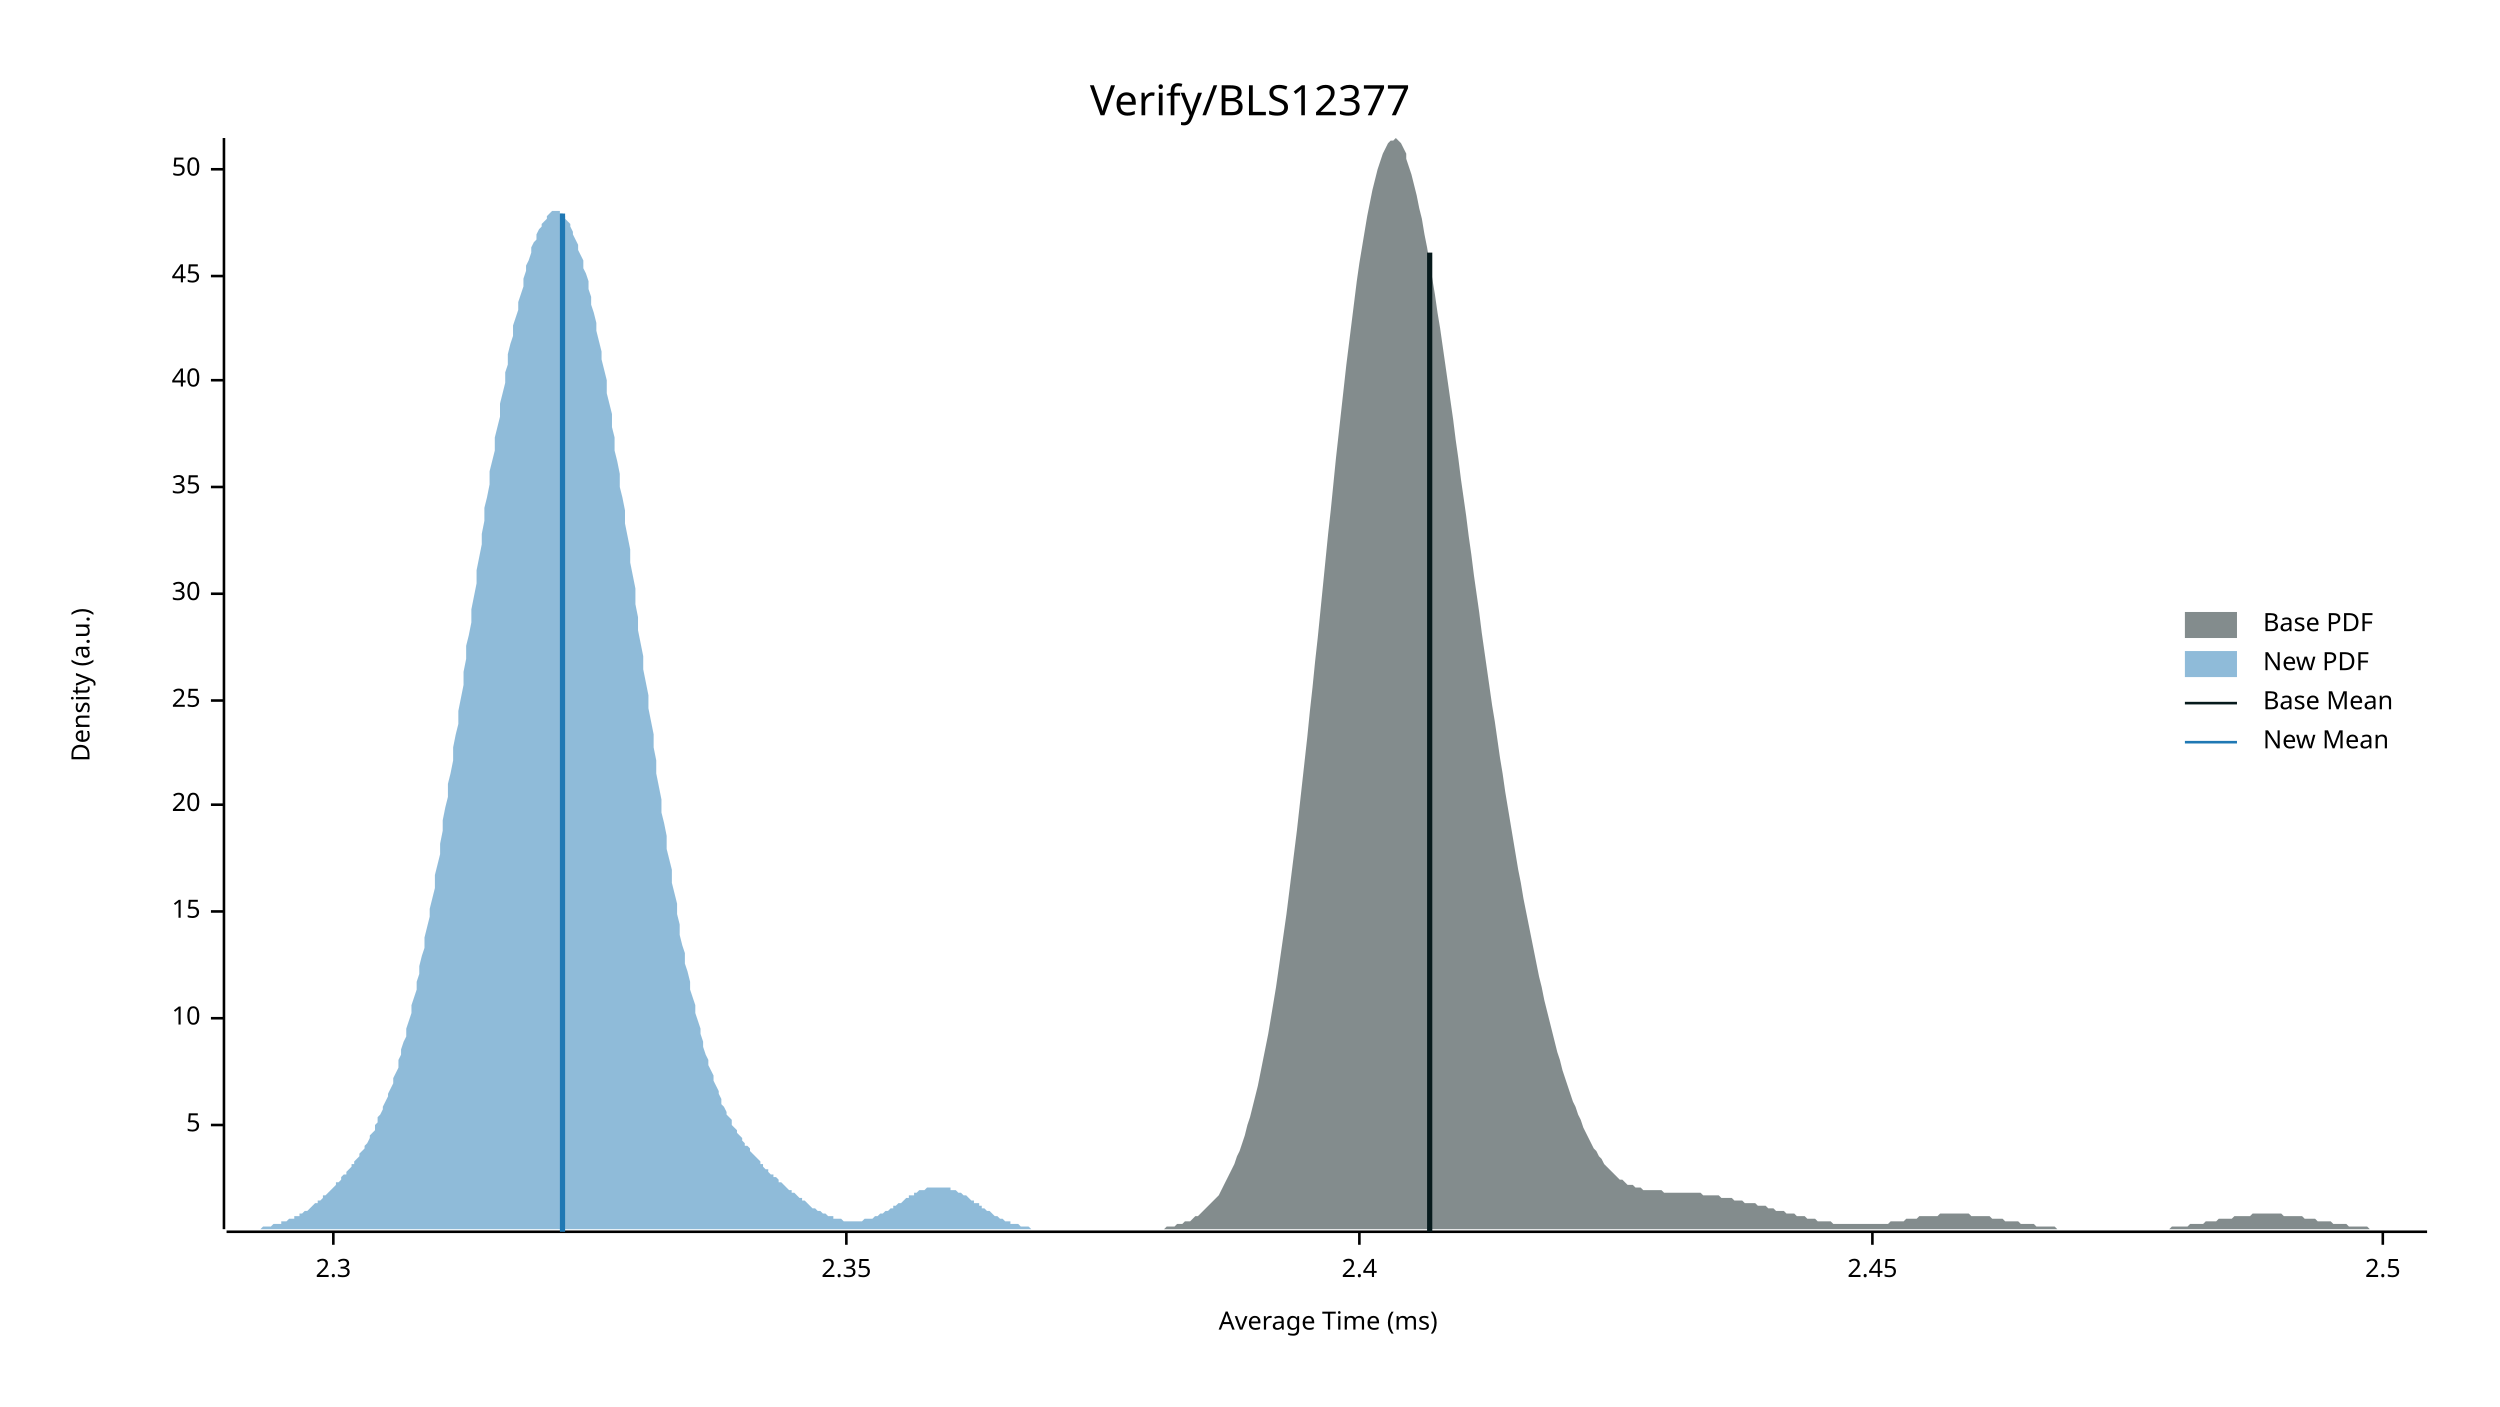
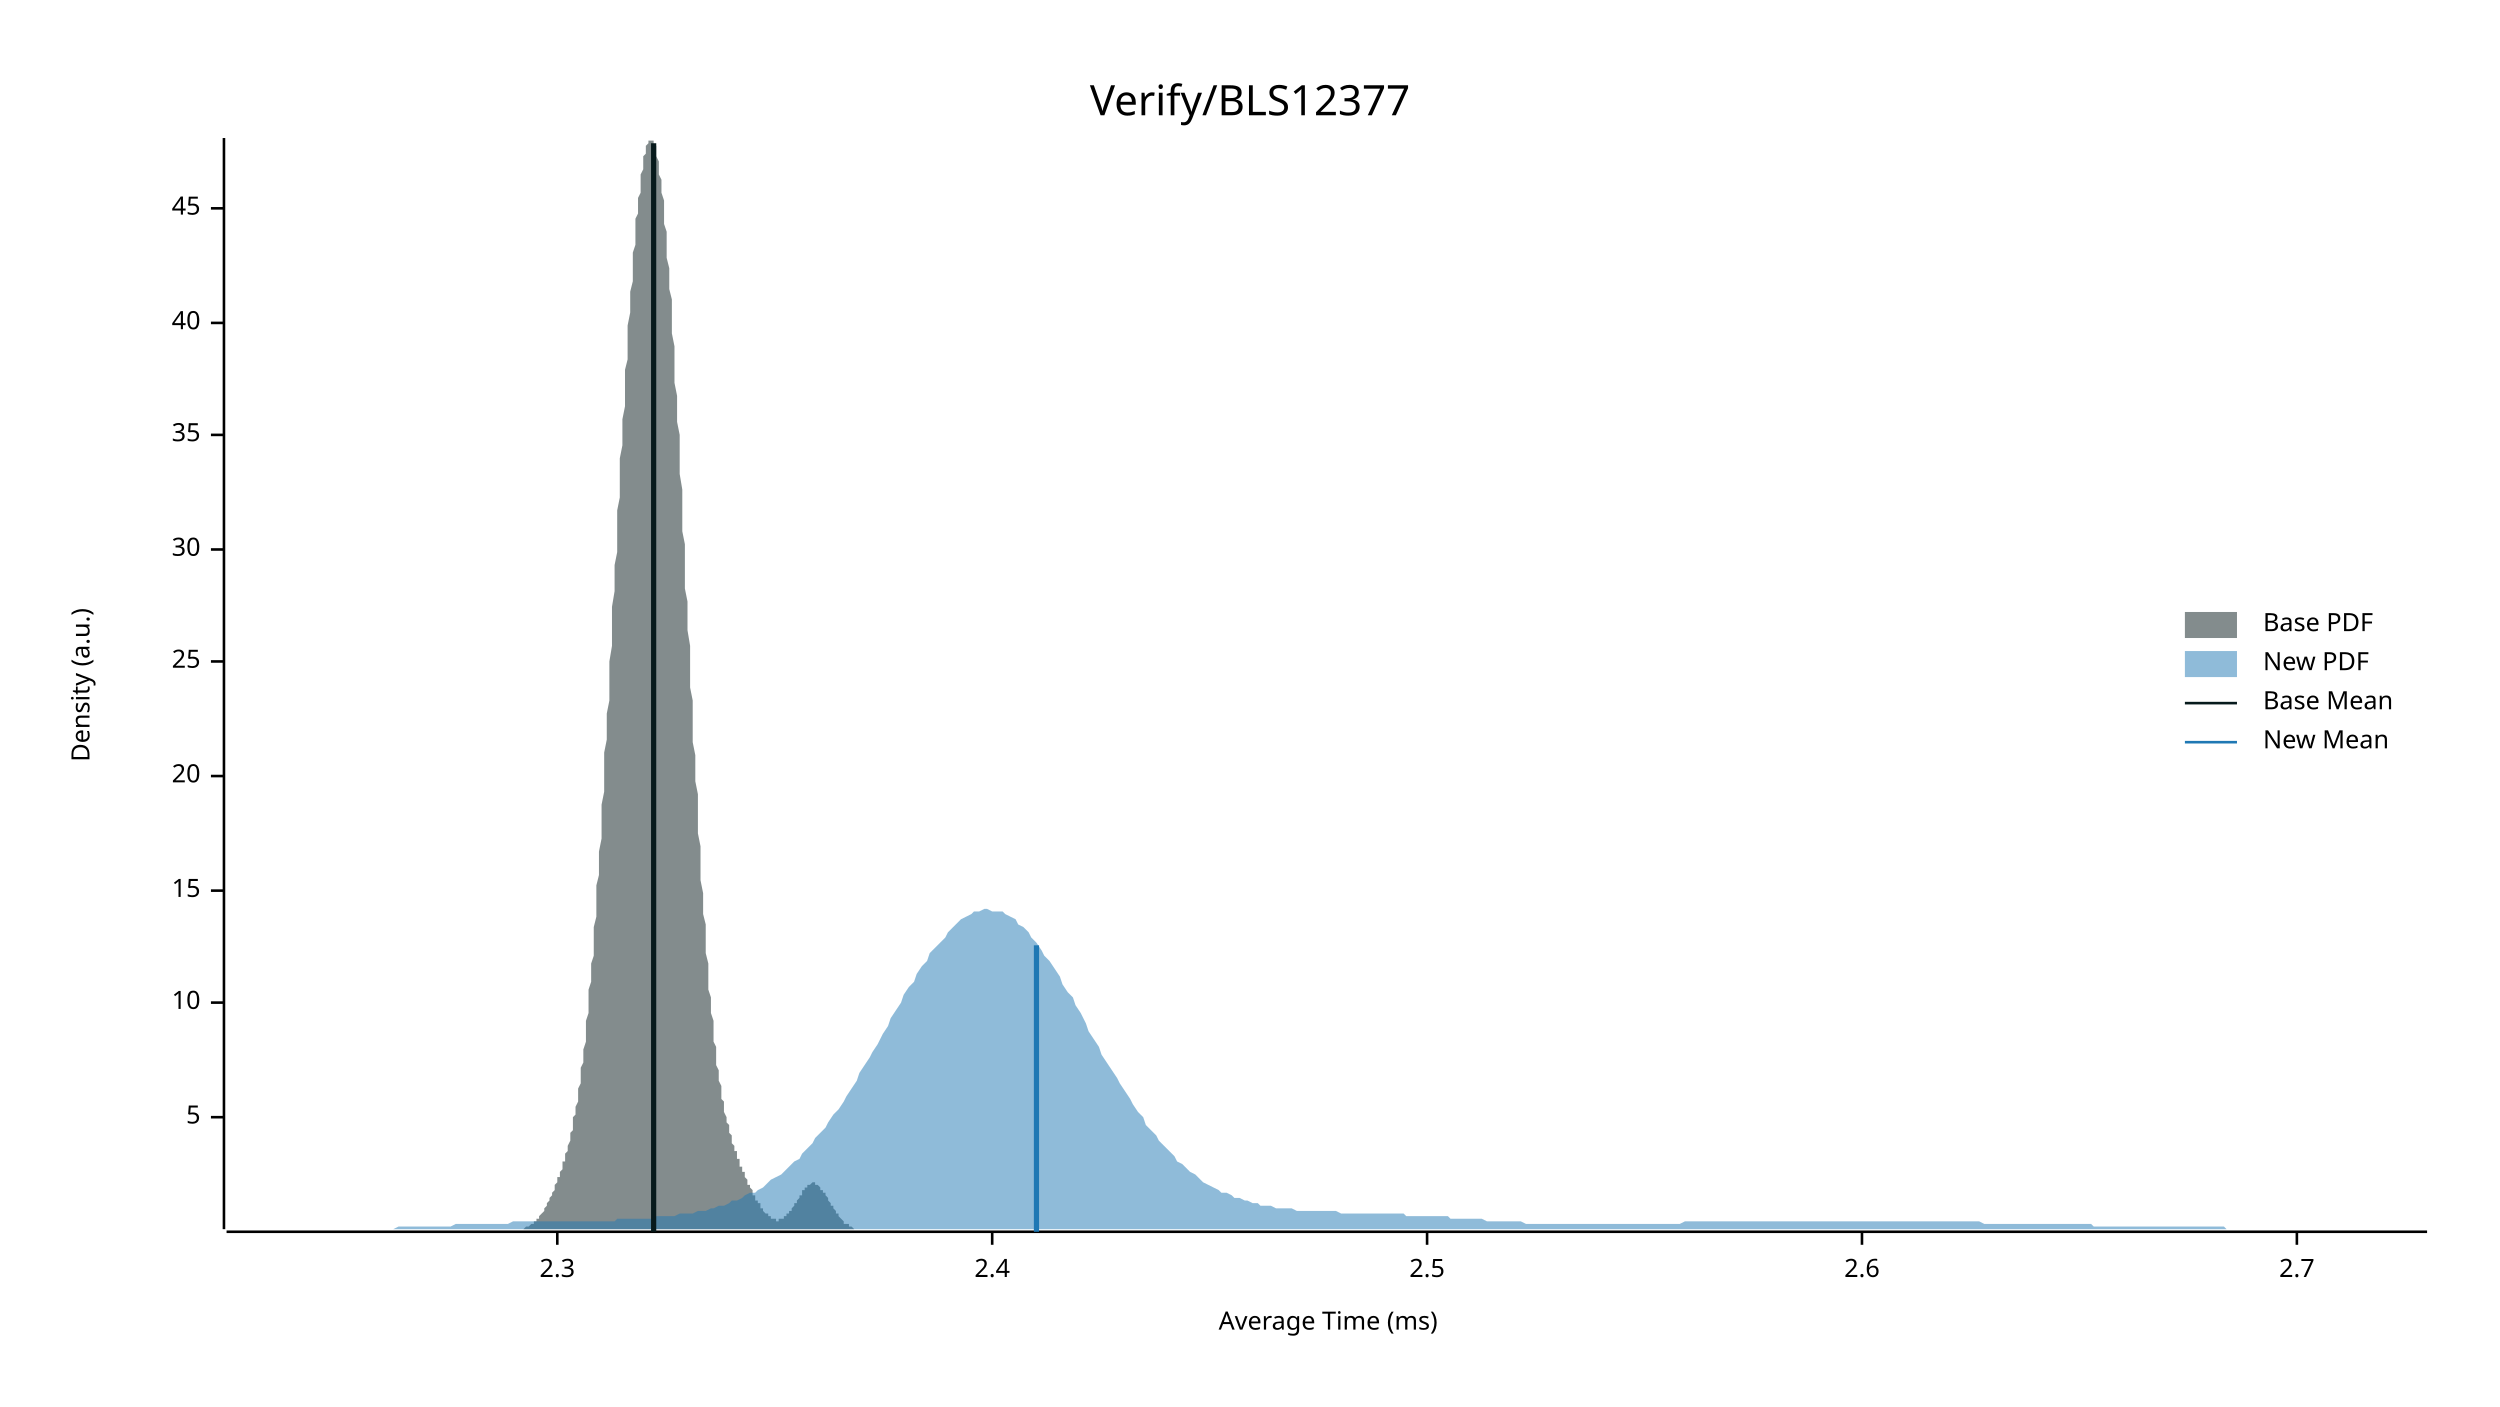
<svg xmlns="http://www.w3.org/2000/svg" width="960" height="540" viewBox="0 0 960 540">
  <text x="480" y="32" dy="0.76em" text-anchor="middle" font-family="sans-serif" font-size="16.129" opacity="1" fill="#000000">
Verify/BLS12377
</text>
  <text x="27" y="263" dy="0.76em" text-anchor="middle" font-family="sans-serif" font-size="9.677" opacity="1" fill="#000000" transform="rotate(270, 27, 263)">
Density (a.u.)
</text>
  <text x="510" y="513" dy="-0.5ex" text-anchor="middle" font-family="sans-serif" font-size="9.677" opacity="1" fill="#000000">
Average Time (ms)
</text>
  <polyline fill="none" opacity="1" stroke="#000000" stroke-width="1" points="86,53 86,472 " />
-   <text x="77" y="432" dy="0.5ex" text-anchor="end" font-family="sans-serif" font-size="9.677" opacity="1" fill="#000000">
+   <text x="77" y="429" dy="0.5ex" text-anchor="end" font-family="sans-serif" font-size="9.677" opacity="1" fill="#000000">
5
</text>
-   <polyline fill="none" opacity="1" stroke="#000000" stroke-width="1" points="81,432 86,432 " />
-   <text x="77" y="391" dy="0.5ex" text-anchor="end" font-family="sans-serif" font-size="9.677" opacity="1" fill="#000000">
+   <polyline fill="none" opacity="1" stroke="#000000" stroke-width="1" points="81,429 86,429 " />
+   <text x="77" y="385" dy="0.5ex" text-anchor="end" font-family="sans-serif" font-size="9.677" opacity="1" fill="#000000">
10
</text>
-   <polyline fill="none" opacity="1" stroke="#000000" stroke-width="1" points="81,391 86,391 " />
-   <text x="77" y="350" dy="0.5ex" text-anchor="end" font-family="sans-serif" font-size="9.677" opacity="1" fill="#000000">
+   <polyline fill="none" opacity="1" stroke="#000000" stroke-width="1" points="81,385 86,385 " />
+   <text x="77" y="342" dy="0.5ex" text-anchor="end" font-family="sans-serif" font-size="9.677" opacity="1" fill="#000000">
15
</text>
-   <polyline fill="none" opacity="1" stroke="#000000" stroke-width="1" points="81,350 86,350 " />
-   <text x="77" y="309" dy="0.5ex" text-anchor="end" font-family="sans-serif" font-size="9.677" opacity="1" fill="#000000">
+   <polyline fill="none" opacity="1" stroke="#000000" stroke-width="1" points="81,342 86,342 " />
+   <text x="77" y="298" dy="0.5ex" text-anchor="end" font-family="sans-serif" font-size="9.677" opacity="1" fill="#000000">
20
</text>
-   <polyline fill="none" opacity="1" stroke="#000000" stroke-width="1" points="81,309 86,309 " />
-   <text x="77" y="269" dy="0.5ex" text-anchor="end" font-family="sans-serif" font-size="9.677" opacity="1" fill="#000000">
+   <polyline fill="none" opacity="1" stroke="#000000" stroke-width="1" points="81,298 86,298 " />
+   <text x="77" y="254" dy="0.5ex" text-anchor="end" font-family="sans-serif" font-size="9.677" opacity="1" fill="#000000">
25
</text>
-   <polyline fill="none" opacity="1" stroke="#000000" stroke-width="1" points="81,269 86,269 " />
-   <text x="77" y="228" dy="0.5ex" text-anchor="end" font-family="sans-serif" font-size="9.677" opacity="1" fill="#000000">
+   <polyline fill="none" opacity="1" stroke="#000000" stroke-width="1" points="81,254 86,254 " />
+   <text x="77" y="211" dy="0.5ex" text-anchor="end" font-family="sans-serif" font-size="9.677" opacity="1" fill="#000000">
30
</text>
-   <polyline fill="none" opacity="1" stroke="#000000" stroke-width="1" points="81,228 86,228 " />
-   <text x="77" y="187" dy="0.5ex" text-anchor="end" font-family="sans-serif" font-size="9.677" opacity="1" fill="#000000">
+   <polyline fill="none" opacity="1" stroke="#000000" stroke-width="1" points="81,211 86,211 " />
+   <text x="77" y="167" dy="0.5ex" text-anchor="end" font-family="sans-serif" font-size="9.677" opacity="1" fill="#000000">
35
</text>
-   <polyline fill="none" opacity="1" stroke="#000000" stroke-width="1" points="81,187 86,187 " />
-   <text x="77" y="146" dy="0.5ex" text-anchor="end" font-family="sans-serif" font-size="9.677" opacity="1" fill="#000000">
+   <polyline fill="none" opacity="1" stroke="#000000" stroke-width="1" points="81,167 86,167 " />
+   <text x="77" y="124" dy="0.5ex" text-anchor="end" font-family="sans-serif" font-size="9.677" opacity="1" fill="#000000">
40
</text>
-   <polyline fill="none" opacity="1" stroke="#000000" stroke-width="1" points="81,146 86,146 " />
-   <text x="77" y="106" dy="0.5ex" text-anchor="end" font-family="sans-serif" font-size="9.677" opacity="1" fill="#000000">
+   <polyline fill="none" opacity="1" stroke="#000000" stroke-width="1" points="81,124 86,124 " />
+   <text x="77" y="80" dy="0.5ex" text-anchor="end" font-family="sans-serif" font-size="9.677" opacity="1" fill="#000000">
45
</text>
-   <polyline fill="none" opacity="1" stroke="#000000" stroke-width="1" points="81,106 86,106 " />
-   <text x="77" y="65" dy="0.5ex" text-anchor="end" font-family="sans-serif" font-size="9.677" opacity="1" fill="#000000">
- 50
- </text>
-   <polyline fill="none" opacity="1" stroke="#000000" stroke-width="1" points="81,65 86,65 " />
+   <polyline fill="none" opacity="1" stroke="#000000" stroke-width="1" points="81,80 86,80 " />
  <polyline fill="none" opacity="1" stroke="#000000" stroke-width="1" points="87,473 932,473 " />
-   <text x="128" y="483" dy="0.76em" text-anchor="middle" font-family="sans-serif" font-size="9.677" opacity="1" fill="#000000">
+   <text x="214" y="483" dy="0.76em" text-anchor="middle" font-family="sans-serif" font-size="9.677" opacity="1" fill="#000000">
2.3
</text>
-   <polyline fill="none" opacity="1" stroke="#000000" stroke-width="1" points="128,473 128,478 " />
-   <text x="325" y="483" dy="0.76em" text-anchor="middle" font-family="sans-serif" font-size="9.677" opacity="1" fill="#000000">
- 2.35
- </text>
-   <polyline fill="none" opacity="1" stroke="#000000" stroke-width="1" points="325,473 325,478 " />
-   <text x="522" y="483" dy="0.76em" text-anchor="middle" font-family="sans-serif" font-size="9.677" opacity="1" fill="#000000">
+   <polyline fill="none" opacity="1" stroke="#000000" stroke-width="1" points="214,473 214,478 " />
+   <text x="381" y="483" dy="0.76em" text-anchor="middle" font-family="sans-serif" font-size="9.677" opacity="1" fill="#000000">
2.4
</text>
-   <polyline fill="none" opacity="1" stroke="#000000" stroke-width="1" points="522,473 522,478 " />
-   <text x="719" y="483" dy="0.76em" text-anchor="middle" font-family="sans-serif" font-size="9.677" opacity="1" fill="#000000">
- 2.45
- </text>
-   <polyline fill="none" opacity="1" stroke="#000000" stroke-width="1" points="719,473 719,478 " />
-   <text x="915" y="483" dy="0.76em" text-anchor="middle" font-family="sans-serif" font-size="9.677" opacity="1" fill="#000000">
+   <polyline fill="none" opacity="1" stroke="#000000" stroke-width="1" points="381,473 381,478 " />
+   <text x="548" y="483" dy="0.76em" text-anchor="middle" font-family="sans-serif" font-size="9.677" opacity="1" fill="#000000">
2.5
</text>
-   <polyline fill="none" opacity="1" stroke="#000000" stroke-width="1" points="915,473 915,478 " />
-   <polygon opacity="0.5" fill="#071A1C" points="438,472 439,472 440,472 441,472 442,472 442,472 443,472 444,472 445,472 446,472 447,472 448,471 449,471 450,471 451,471 452,470 453,470 454,470 455,469 456,469 457,469 458,468 459,467 460,467 461,466 462,465 463,464 464,463 465,462 466,461 467,460 468,459 469,457 470,455 471,453 472,451 473,449 474,447 475,444 476,442 477,439 478,436 479,432 480,429 481,425 482,421 483,417 484,412 485,407 486,402 487,397 488,391 489,385 490,379 491,372 492,365 493,358 494,351 495,343 496,335 497,327 498,319 499,310 500,301 501,292 502,283 503,273 504,264 505,254 506,245 507,235 508,225 509,215 510,205 511,196 512,186 513,176 514,167 515,158 516,149 517,140 518,132 519,124 520,116 521,108 522,101 523,95 524,89 525,83 526,78 527,73 528,69 529,65 530,62 531,59 532,57 533,55 534,54 535,54 536,53 537,54 538,55 539,57 540,59 540,61 541,64 542,67 543,71 544,75 545,80 546,84 547,90 548,95 549,101 550,107 551,113 552,120 553,126 554,133 555,140 556,147 557,154 558,161 559,169 560,176 561,184 562,191 563,198 564,206 565,213 566,221 567,228 568,235 569,243 570,250 571,257 572,264 573,271 574,277 575,284 576,291 577,297 578,304 579,310 580,316 581,322 582,328 583,334 584,339 585,345 586,350 587,355 588,360 589,365 590,370 591,375 592,379 593,384 594,388 595,392 596,396 597,400 598,404 599,407 600,411 601,414 602,417 603,420 604,423 605,425 606,428 607,430 608,433 609,435 610,437 611,439 612,441 613,442 614,444 615,445 616,447 617,448 618,449 619,450 620,451 621,452 622,453 623,453 624,454 625,455 626,455 627,455 628,456 629,456 630,456 631,457 632,457 633,457 634,457 635,457 636,457 637,457 638,457 638,457 639,458 640,458 641,458 642,458 643,458 644,458 645,458 646,458 647,458 648,458 649,458 650,458 651,458 652,458 653,458 654,459 655,459 656,459 657,459 658,459 659,459 660,459 661,460 662,460 663,460 664,460 665,460 666,461 667,461 668,461 669,461 670,462 671,462 672,462 673,462 674,462 675,463 676,463 677,463 678,463 679,464 680,464 681,464 682,465 683,465 684,465 685,465 686,466 687,466 688,466 689,466 690,467 691,467 692,467 693,467 694,468 695,468 696,468 697,468 698,469 699,469 700,469 701,469 702,469 703,469 704,470 705,470 706,470 707,470 708,470 709,470 710,470 711,470 712,470 713,470 714,470 715,470 716,470 717,470 718,470 719,470 720,470 721,470 722,470 723,470 724,470 725,470 726,469 727,469 728,469 729,469 730,469 731,469 732,468 733,468 734,468 735,468 736,468 736,468 737,467 738,467 739,467 740,467 741,467 742,467 743,467 744,467 745,466 746,466 747,466 748,466 749,466 750,466 751,466 752,466 753,466 754,466 755,466 756,466 757,467 758,467 759,467 760,467 761,467 762,467 763,467 764,467 765,468 766,468 767,468 768,468 769,468 770,469 771,469 772,469 773,469 774,469 775,469 776,470 777,470 778,470 779,470 780,470 781,470 782,471 783,471 784,471 785,471 786,471 787,471 788,471 789,471 790,472 791,472 792,472 793,472 794,472 795,472 796,472 797,472 798,472 799,472 800,472 801,472 802,472 803,472 804,472 805,472 806,472 807,472 808,472 809,472 810,472 811,472 812,472 813,472 814,472 815,472 816,472 817,472 818,472 819,472 820,472 821,472 822,472 823,472 824,472 825,472 826,472 827,472 828,472 829,472 830,472 831,472 832,472 833,472 834,471 834,471 835,471 836,471 837,471 838,471 839,471 840,471 841,470 842,470 843,470 844,470 845,470 846,470 847,469 848,469 849,469 850,469 851,469 852,468 853,468 854,468 855,468 856,468 857,468 858,467 859,467 860,467 861,467 862,467 863,467 864,467 865,466 866,466 867,466 868,466 869,466 870,466 871,466 872,466 873,466 874,466 875,466 876,466 877,467 878,467 879,467 880,467 881,467 882,467 883,467 884,467 885,468 886,468 887,468 888,468 889,468 890,469 891,469 892,469 893,469 894,469 895,469 896,470 897,470 898,470 899,470 900,470 901,470 902,471 903,471 904,471 905,471 906,471 907,471 908,471 909,471 910,472 911,472 912,472 913,472 914,472 915,472 916,472 917,472 918,472 919,472 920,472 921,472 922,472 923,472 924,472 925,472 926,472 927,472 928,472 929,472 930,472 931,472 932,472 932,472 438,472 " />
-   <polygon opacity="0.5" fill="#1F78B4" points="87,472 87,472 88,472 88,472 89,472 90,472 90,472 91,472 92,472 92,472 93,472 94,472 94,472 95,472 95,472 96,472 97,472 97,472 98,472 99,472 99,472 100,472 101,471 101,471 102,471 103,471 103,471 104,471 104,471 105,470 106,470 106,470 107,470 108,470 108,469 109,469 110,469 110,469 111,468 111,468 112,468 113,468 113,467 114,467 115,467 115,466 116,466 117,465 117,465 118,465 119,464 119,464 120,463 120,463 121,462 122,462 122,461 123,461 124,460 124,459 125,459 126,458 126,458 127,457 128,456 128,456 129,455 129,454 130,454 131,453 131,452 132,451 133,451 133,450 134,449 135,448 135,447 136,447 136,446 137,445 138,444 138,443 139,442 140,441 140,440 141,439 142,437 142,436 143,435 144,434 144,432 145,431 145,429 146,428 147,426 147,425 148,423 149,421 149,420 150,418 151,416 151,414 152,412 153,410 153,407 154,405 154,403 155,400 156,398 156,395 157,392 158,389 158,386 159,383 160,380 160,377 161,374 161,371 162,367 163,364 163,360 164,356 165,352 165,349 166,345 167,341 167,336 168,332 169,328 169,324 170,319 170,315 171,310 172,306 172,301 173,297 174,292 174,287 175,282 176,278 176,273 177,268 178,263 178,258 179,253 179,248 180,244 181,239 181,234 182,229 183,224 183,219 184,214 185,209 185,205 186,200 186,195 187,191 188,186 188,181 189,177 190,173 190,168 191,164 192,160 192,155 193,151 194,147 194,143 195,140 195,136 196,132 197,129 197,125 198,122 199,119 199,116 200,113 201,110 201,107 202,104 202,102 203,100 204,97 204,95 205,93 206,92 206,90 207,88 208,87 208,86 209,85 210,84 210,83 211,82 211,82 212,81 213,81 213,81 214,81 215,81 215,82 216,82 217,83 217,84 218,85 219,86 219,87 220,89 220,90 221,92 222,94 222,96 223,98 224,100 224,103 225,105 226,108 226,111 227,114 227,117 228,120 229,124 229,127 230,131 231,135 231,138 232,142 233,146 233,151 234,155 235,159 235,164 236,168 236,173 237,177 238,182 238,187 239,191 240,196 240,201 241,206 242,211 242,216 243,221 244,226 244,232 245,237 245,242 246,247 247,252 247,257 248,262 249,267 249,272 250,277 251,282 251,287 252,292 252,297 253,302 254,307 254,312 255,316 256,321 256,326 257,330 258,334 258,339 259,343 260,347 260,351 261,355 261,359 262,363 263,366 263,370 264,373 265,377 265,380 266,383 267,386 267,389 268,392 269,395 269,397 270,400 270,402 271,405 272,407 272,409 273,411 274,413 274,415 275,417 276,419 276,420 277,422 277,424 278,425 279,427 279,428 280,429 281,430 281,432 282,433 283,434 283,435 284,436 285,437 285,438 286,439 286,440 287,440 288,441 288,442 289,443 290,444 290,444 291,445 292,446 292,447 293,447 293,448 294,449 295,449 295,450 296,451 297,451 297,452 298,452 299,453 299,454 300,454 301,455 301,455 302,456 302,456 303,457 304,457 304,458 305,458 306,459 306,459 307,460 308,460 308,461 309,461 310,462 310,462 311,463 311,463 312,464 313,464 313,464 314,465 315,465 315,465 316,466 317,466 317,466 318,467 318,467 319,467 320,467 320,468 321,468 322,468 322,468 323,468 324,469 324,469 325,469 326,469 326,469 327,469 327,469 328,469 329,469 329,469 330,469 331,469 331,469 332,468 333,468 333,468 334,468 335,468 335,468 336,467 336,467 337,467 338,466 338,466 339,466 340,465 340,465 341,465 342,464 342,464 343,464 343,463 344,463 345,462 345,462 346,462 347,461 347,461 348,460 349,460 349,459 350,459 351,459 351,458 352,458 352,458 353,457 354,457 354,457 355,457 356,456 356,456 357,456 358,456 358,456 359,456 360,456 360,456 361,456 361,456 362,456 363,456 363,456 364,456 365,456 365,457 366,457 367,457 367,457 368,458 368,458 369,458 370,459 370,459 371,459 372,460 372,460 373,461 374,461 374,462 375,462 376,462 376,463 377,463 377,464 378,464 379,465 379,465 380,465 381,466 381,466 382,467 383,467 383,467 384,468 385,468 385,468 386,469 386,469 387,469 388,469 388,470 389,470 390,470 390,470 391,470 392,471 392,471 393,471 393,471 394,471 395,471 395,471 396,472 397,472 397,472 398,472 399,472 399,472 400,472 401,472 401,472 402,472 402,472 403,472 404,472 404,472 405,472 406,472 406,472 406,472 87,472 " />
-   <polyline fill="none" opacity="1" stroke="#071A1C" stroke-width="2" points="549,473 549,97 " />
-   <polyline fill="none" opacity="1" stroke="#1F78B4" stroke-width="2" points="216,473 216,82 " />
+   <polyline fill="none" opacity="1" stroke="#000000" stroke-width="1" points="548,473 548,478 " />
+   <text x="715" y="483" dy="0.76em" text-anchor="middle" font-family="sans-serif" font-size="9.677" opacity="1" fill="#000000">
+ 2.6
+ </text>
+   <polyline fill="none" opacity="1" stroke="#000000" stroke-width="1" points="715,473 715,478 " />
+   <text x="882" y="483" dy="0.76em" text-anchor="middle" font-family="sans-serif" font-size="9.677" opacity="1" fill="#000000">
+ 2.7
+ </text>
+   <polyline fill="none" opacity="1" stroke="#000000" stroke-width="1" points="882,473 882,478 " />
+   <polygon opacity="0.5" fill="#071A1C" points="196,472 196,472 197,472 197,472 197,472 197,472 198,472 198,472 198,472 198,472 199,472 199,472 199,472 200,472 200,472 200,472 200,472 201,472 201,472 201,472 201,472 202,471 202,471 202,471 203,471 203,471 203,471 203,471 204,470 204,470 204,470 204,470 205,470 205,469 205,469 206,469 206,469 206,468 206,468 207,468 207,467 207,467 207,467 208,466 208,466 208,466 209,465 209,465 209,464 209,464 210,463 210,463 210,462 210,462 211,461 211,461 211,460 211,460 212,459 212,458 212,458 213,457 213,457 213,456 213,455 214,454 214,454 214,453 214,452 215,452 215,451 215,450 216,449 216,448 216,447 216,446 217,446 217,445 217,444 217,443 218,442 218,441 218,440 219,438 219,437 219,436 219,435 220,434 220,432 220,431 220,429 221,428 221,426 221,425 222,423 222,421 222,420 222,418 223,416 223,414 223,412 223,410 224,408 224,405 224,403 225,400 225,398 225,395 225,392 226,389 226,387 226,384 226,380 227,377 227,374 227,370 228,367 228,363 228,360 228,356 229,352 229,348 229,344 229,340 230,336 230,331 230,327 231,322 231,318 231,313 231,309 232,304 232,299 232,294 232,289 233,284 233,279 233,274 234,269 234,264 234,259 234,254 235,248 235,243 235,238 235,233 236,227 236,222 236,217 237,212 237,207 237,201 237,196 238,191 238,186 238,181 238,176 239,171 239,166 239,161 240,156 240,152 240,147 240,142 241,138 241,133 241,129 241,125 242,120 242,116 242,112 243,108 243,105 243,101 243,97 244,94 244,91 244,88 244,84 245,82 245,79 245,76 246,74 246,71 246,69 246,67 247,65 247,63 247,61 247,60 248,59 248,57 248,56 249,55 249,55 249,54 249,54 250,54 250,53 250,54 250,54 251,54 251,55 251,56 252,56 252,58 252,59 252,60 253,62 253,63 253,65 253,67 254,69 254,72 254,74 255,77 255,80 255,83 255,86 256,89 256,92 256,96 256,99 257,103 257,107 257,111 258,115 258,119 258,124 258,128 259,133 259,137 259,142 259,147 260,152 260,157 260,162 261,167 261,172 261,177 261,182 262,188 262,193 262,198 262,204 263,209 263,215 263,220 263,226 264,231 264,237 264,242 265,248 265,253 265,258 265,264 266,269 266,275 266,280 266,285 267,290 267,295 267,300 268,305 268,310 268,315 268,320 269,325 269,329 269,334 269,338 270,343 270,347 270,351 271,355 271,359 271,363 271,366 272,370 272,373 272,377 272,380 273,383 273,386 273,389 274,392 274,395 274,397 274,400 275,402 275,405 275,407 275,409 276,411 276,413 276,415 277,417 277,419 277,420 277,422 278,423 278,425 278,426 278,427 279,429 279,430 279,431 280,432 280,433 280,434 280,435 281,436 281,437 281,438 281,439 282,440 282,441 282,442 283,442 283,443 283,444 283,445 284,445 284,446 284,447 284,448 285,448 285,449 285,450 286,450 286,451 286,452 286,452 287,453 287,453 287,454 287,455 288,455 288,456 288,456 289,457 289,457 289,458 289,459 290,459 290,460 290,460 290,461 291,461 291,462 291,462 292,462 292,463 292,463 292,464 293,464 293,464 293,465 293,465 294,466 294,466 294,466 295,466 295,467 295,467 295,467 296,467 296,468 296,468 296,468 297,468 297,468 297,468 298,468 298,469 298,469 298,469 299,469 299,469 299,469 299,468 300,468 300,468 300,468 301,468 301,468 301,468 301,467 302,467 302,467 302,467 302,466 303,466 303,466 303,465 304,465 304,465 304,464 304,464 305,463 305,463 305,462 305,462 306,462 306,461 306,461 307,460 307,460 307,459 307,459 308,459 308,458 308,458 308,457 309,457 309,457 309,456 310,456 310,456 310,455 310,455 311,455 311,455 311,455 311,455 312,454 312,454 312,454 313,454 313,454 313,455 313,455 314,455 314,455 314,455 314,455 315,456 315,456 315,456 315,457 316,457 316,457 316,458 317,458 317,459 317,459 317,459 318,460 318,460 318,461 318,461 319,462 319,462 319,463 320,463 320,464 320,464 320,464 321,465 321,465 321,466 321,466 322,466 322,467 322,467 323,468 323,468 323,468 323,468 324,469 324,469 324,469 324,470 325,470 325,470 325,470 326,470 326,471 326,471 326,471 327,471 327,471 327,471 327,471 328,472 328,472 328,472 329,472 329,472 329,472 329,472 330,472 330,472 330,472 330,472 331,472 331,472 331,472 332,472 332,472 332,472 196,472 " />
+   <polygon opacity="0.5" fill="#1F78B4" points="87,472 88,472 90,472 92,472 93,472 95,472 97,472 98,472 100,472 102,472 103,472 105,472 107,472 109,472 110,472 112,472 114,472 115,472 117,472 119,472 120,472 122,472 124,472 125,472 127,472 129,472 131,472 132,472 134,472 136,472 137,472 139,472 141,472 142,472 144,472 146,472 147,472 149,472 151,472 153,471 154,471 156,471 158,471 159,471 161,471 163,471 164,471 166,471 168,471 169,471 171,471 173,471 175,470 176,470 178,470 180,470 181,470 183,470 185,470 186,470 188,470 190,470 191,470 193,470 195,470 197,469 198,469 200,469 202,469 203,469 205,469 207,469 208,469 210,469 212,469 214,469 215,469 217,469 219,469 220,469 222,469 224,469 225,469 227,469 229,469 230,469 232,469 234,469 236,469 237,468 239,468 241,468 242,468 244,468 246,468 247,468 249,468 251,468 252,467 254,467 256,467 258,467 259,467 261,466 263,466 264,466 266,466 268,465 269,465 271,465 273,464 274,464 276,463 278,463 280,462 281,461 283,461 285,460 286,459 288,458 290,458 291,457 293,456 295,454 296,453 298,452 300,451 302,449 303,448 305,446 307,445 308,443 310,441 312,439 313,437 315,435 317,433 318,431 320,428 322,426 324,423 325,421 327,418 329,415 330,412 332,409 334,406 335,404 337,401 339,397 341,394 342,391 344,388 346,385 347,382 349,379 351,377 352,374 354,371 356,369 357,366 359,364 361,362 363,360 364,358 366,356 368,354 369,353 371,352 373,351 374,350 376,350 378,349 379,349 381,350 383,350 385,350 386,351 388,352 390,353 391,355 393,356 395,358 396,360 398,362 400,365 401,367 403,369 405,372 407,375 408,378 410,381 412,383 413,386 415,389 417,393 418,396 420,399 422,402 423,405 425,408 427,411 429,414 430,416 432,419 434,422 435,424 437,427 439,429 440,432 442,434 444,436 445,438 447,440 449,442 451,444 452,446 454,447 456,449 457,450 459,451 461,453 462,454 464,455 466,456 468,457 469,458 471,458 473,459 474,460 476,460 478,461 479,461 481,462 483,462 484,463 486,463 488,463 490,464 491,464 493,464 495,464 496,464 498,465 500,465 501,465 503,465 505,465 506,465 508,465 510,465 512,465 513,465 515,466 517,466 518,466 520,466 522,466 523,466 525,466 527,466 528,466 530,466 532,466 534,466 535,466 537,466 539,466 540,467 542,467 544,467 545,467 547,467 549,467 550,467 552,467 554,467 556,467 557,468 559,468 561,468 562,468 564,468 566,468 567,468 569,468 571,469 573,469 574,469 576,469 578,469 579,469 581,469 583,469 584,469 586,470 588,470 589,470 591,470 593,470 595,470 596,470 598,470 600,470 601,470 603,470 605,470 606,470 608,470 610,470 611,470 613,470 615,470 617,470 618,470 620,470 622,470 623,470 625,470 627,470 628,470 630,470 632,470 633,470 635,470 637,470 639,470 640,470 642,470 644,470 645,470 647,469 649,469 650,469 652,469 654,469 655,469 657,469 659,469 661,469 662,469 664,469 666,469 667,469 669,469 671,469 672,469 674,469 676,469 677,469 679,469 681,469 683,469 684,469 686,469 688,469 689,469 691,469 693,469 694,469 696,469 698,469 700,469 701,469 703,469 705,469 706,469 708,469 710,469 711,469 713,469 715,469 716,469 718,469 720,469 722,469 723,469 725,469 727,469 728,469 730,469 732,469 733,469 735,469 737,469 738,469 740,469 742,469 744,469 745,469 747,469 749,469 750,469 752,469 754,469 755,469 757,469 759,469 760,469 762,470 764,470 766,470 767,470 769,470 771,470 772,470 774,470 776,470 777,470 779,470 781,470 782,470 784,470 786,470 788,470 789,470 791,470 793,470 794,470 796,470 798,470 799,470 801,470 803,470 804,471 806,471 808,471 810,471 811,471 813,471 815,471 816,471 818,471 820,471 821,471 823,471 825,471 827,471 828,471 830,471 832,471 833,471 835,471 837,471 838,471 840,471 842,471 843,471 845,471 847,471 849,471 850,471 852,471 854,471 855,472 857,472 859,472 860,472 862,472 864,472 865,472 867,472 869,472 871,472 872,472 874,472 876,472 877,472 879,472 881,472 882,472 884,472 886,472 887,472 889,472 891,472 893,472 894,472 896,472 898,472 899,472 901,472 903,472 904,472 906,472 908,472 909,472 911,472 913,472 915,472 916,472 918,472 920,472 921,472 923,472 925,472 926,472 928,472 930,472 932,472 932,472 87,472 " />
+   <polyline fill="none" opacity="1" stroke="#071A1C" stroke-width="2" points="251,473 251,55 " />
+   <polyline fill="none" opacity="1" stroke="#1F78B4" stroke-width="2" points="398,473 398,363 " />
  <text x="869" y="235" dy="0.76em" text-anchor="start" font-family="sans-serif" font-size="9.677" opacity="1" fill="#000000">
Base PDF
</text>
  <text x="869" y="250" dy="0.76em" text-anchor="start" font-family="sans-serif" font-size="9.677" opacity="1" fill="#000000">
New PDF
</text>
  <text x="869" y="265" dy="0.76em" text-anchor="start" font-family="sans-serif" font-size="9.677" opacity="1" fill="#000000">
Base Mean
</text>
  <text x="869" y="280" dy="0.76em" text-anchor="start" font-family="sans-serif" font-size="9.677" opacity="1" fill="#000000">
New Mean
</text>
  <rect x="839" y="235" width="20" height="10" opacity="0.5" fill="#071A1C" stroke="none" />
  <rect x="839" y="250" width="20" height="10" opacity="0.5" fill="#1F78B4" stroke="none" />
  <polyline fill="none" opacity="1" stroke="#071A1C" stroke-width="1" points="839,270 859,270 " />
  <polyline fill="none" opacity="1" stroke="#1F78B4" stroke-width="1" points="839,285 859,285 " />
</svg>
